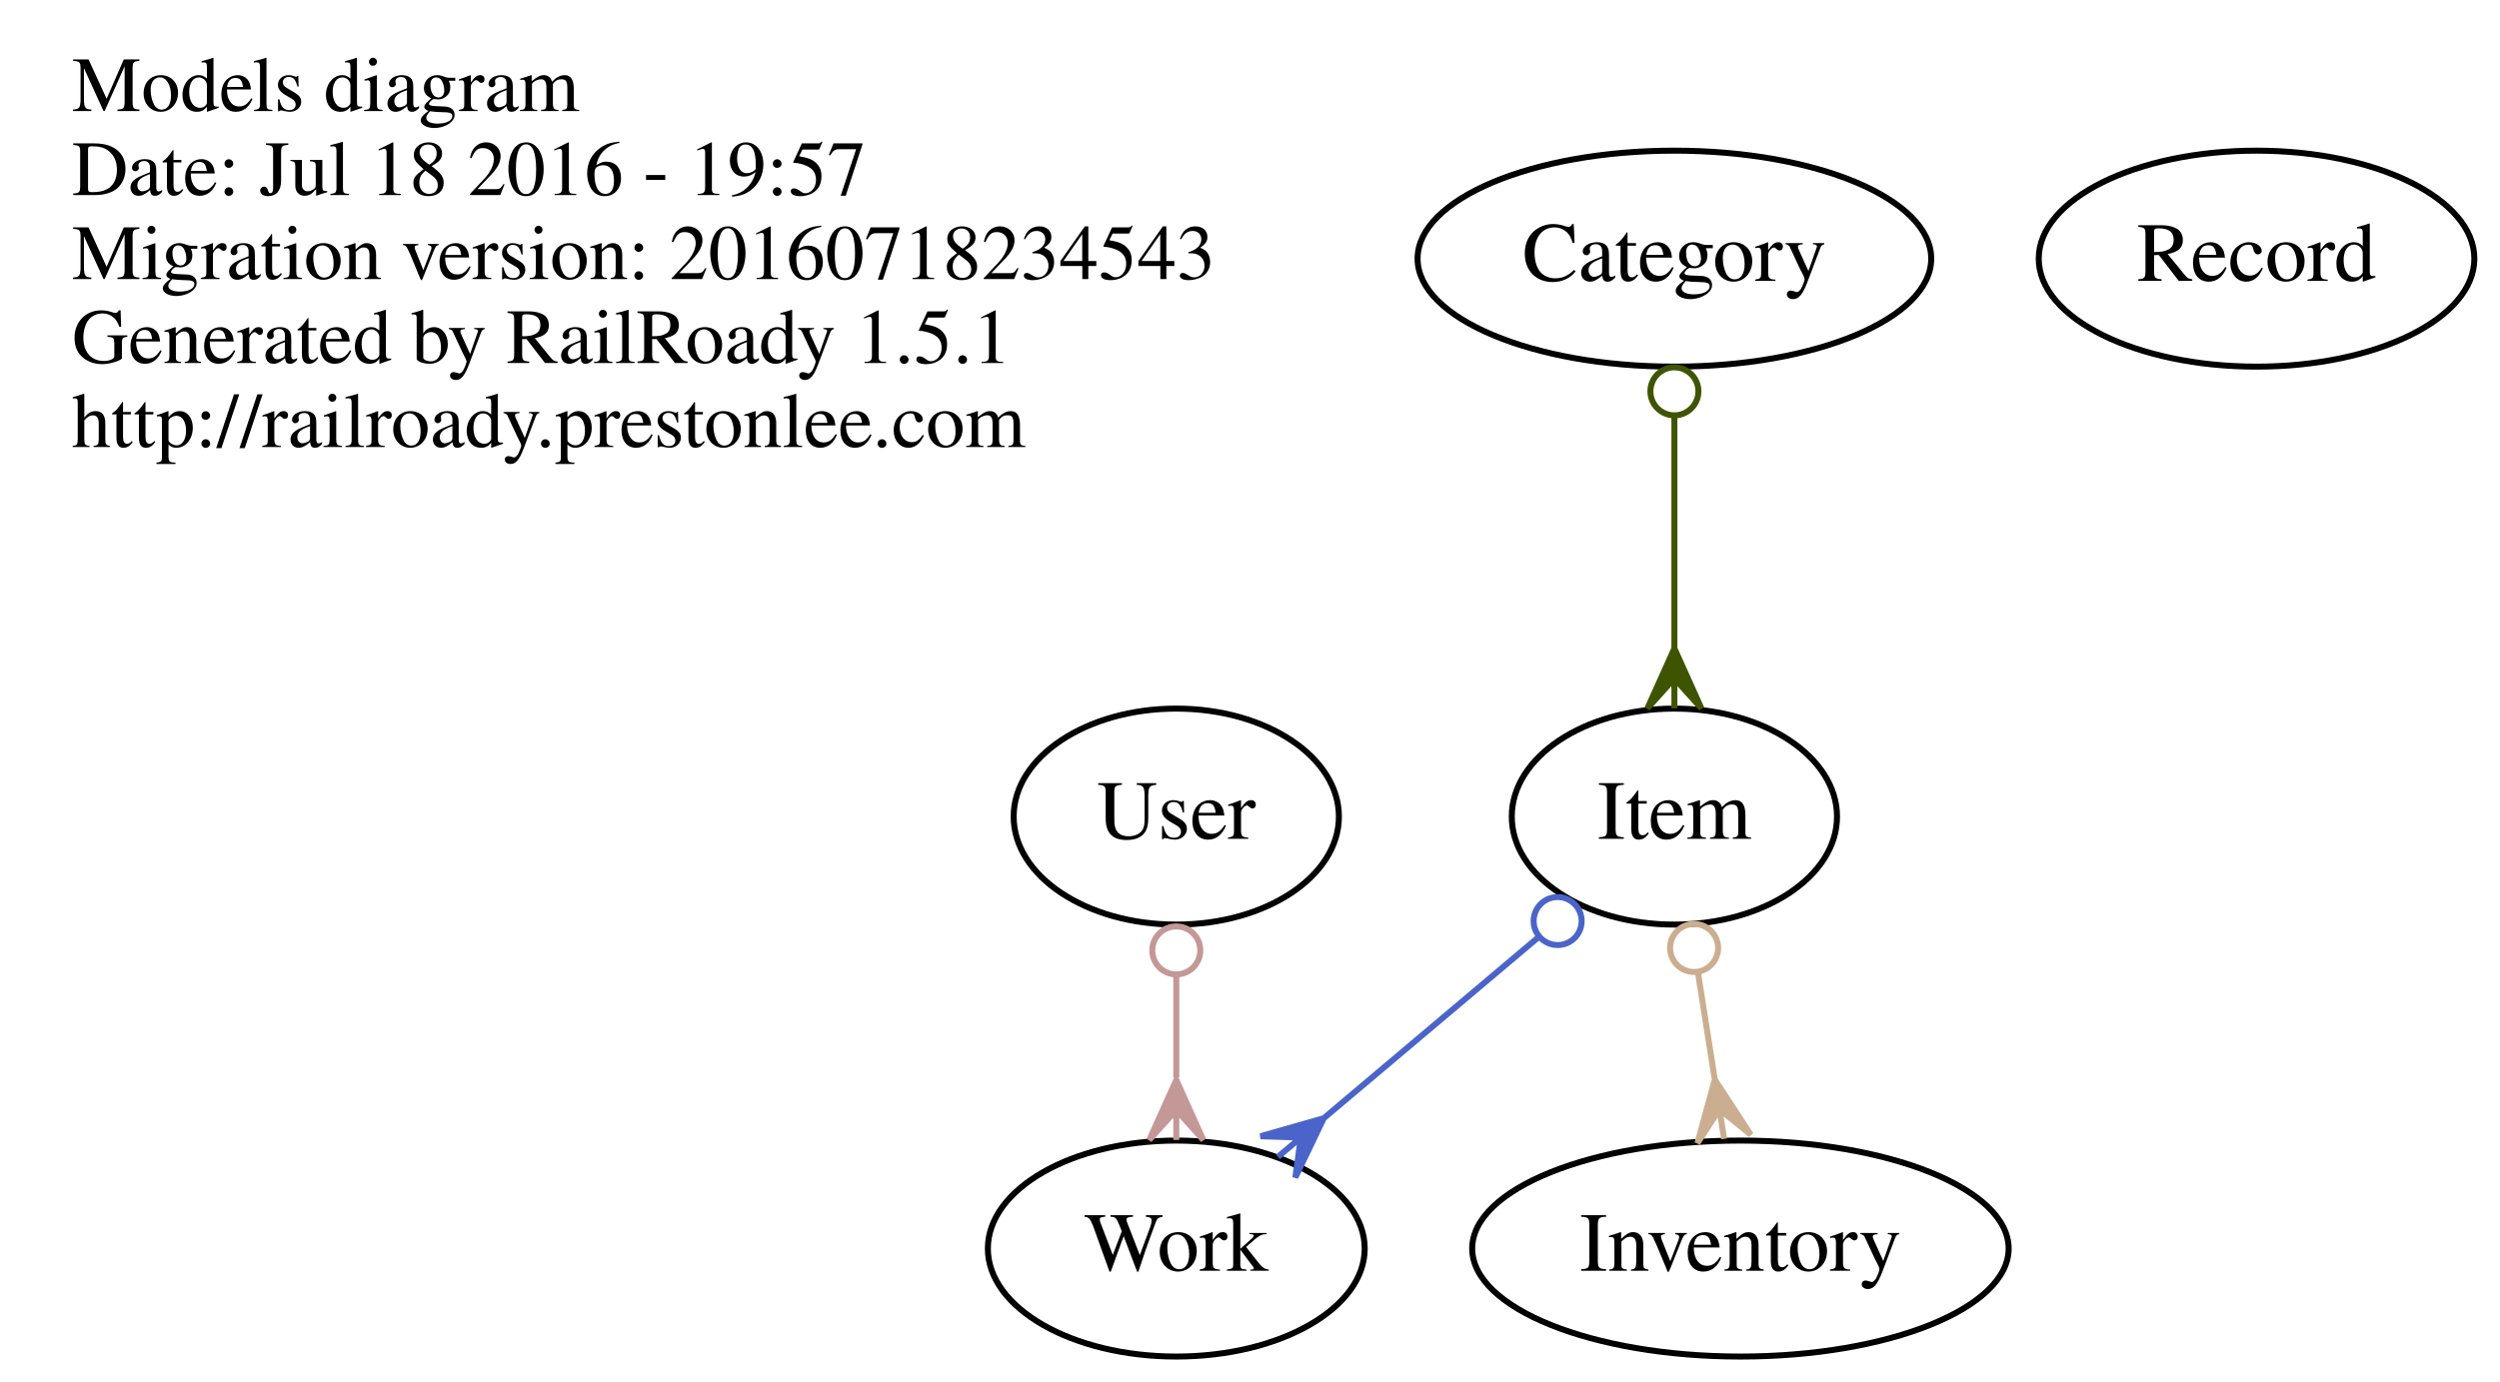
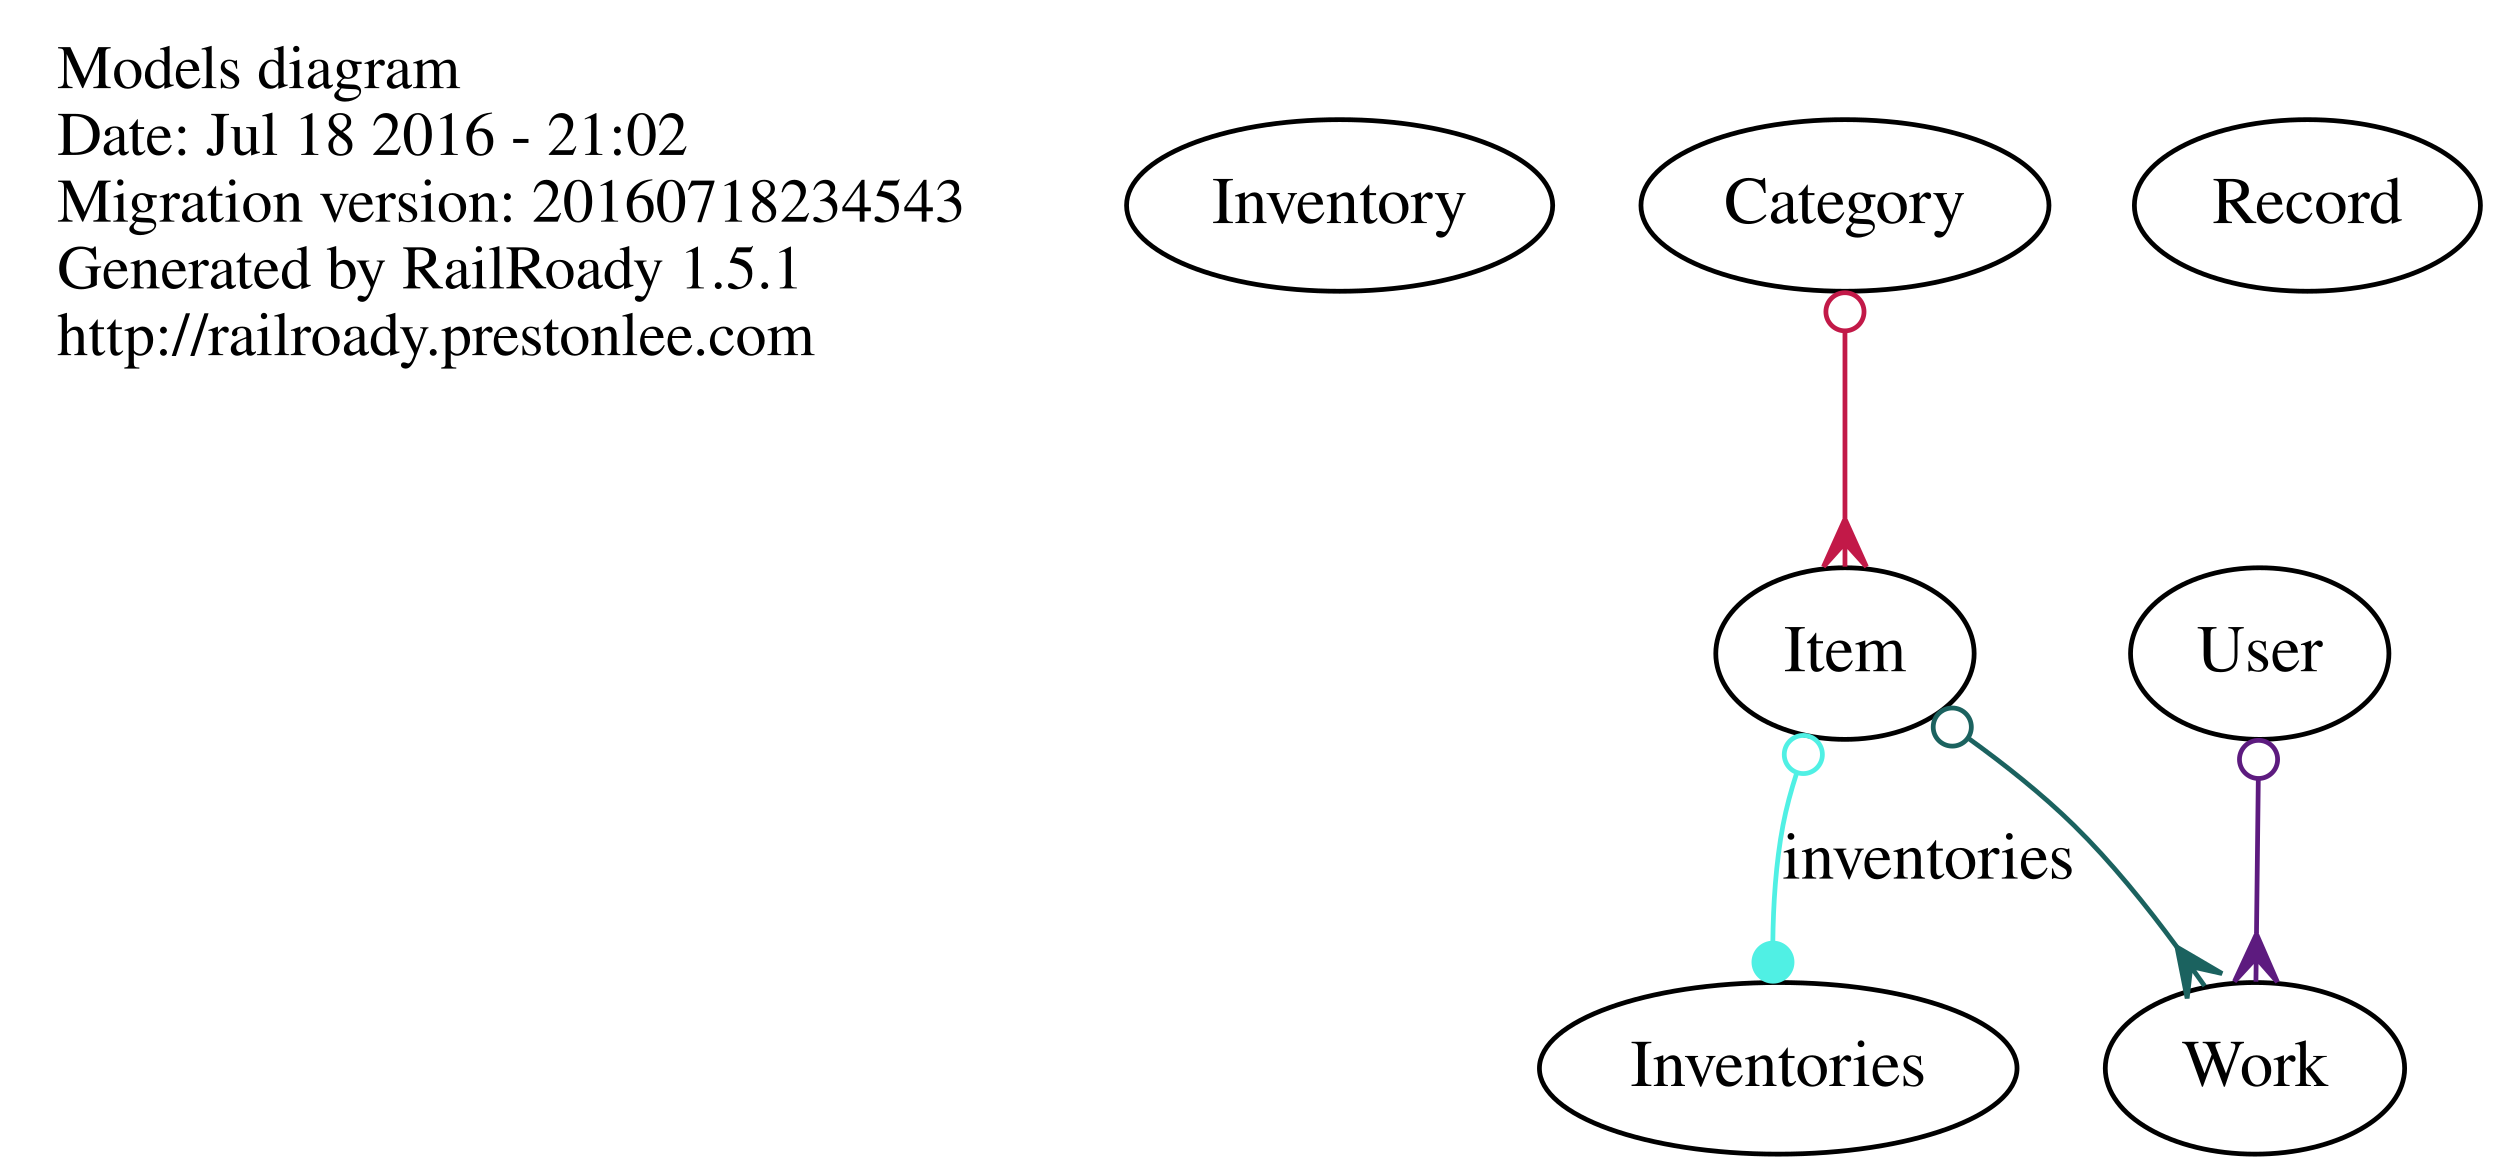
- <svg xmlns="http://www.w3.org/2000/svg" width="416pt" height="230pt" viewBox="0.00 0.00 416.40 230.00">
-   <g id="graph0" class="graph" transform="scale(1 1) rotate(0) translate(4 226)">
-     <polygon fill="none" stroke="none" points="-4,4 -4,-226 412.397,-226 412.397,4 -4,4" />
+ <svg xmlns="http://www.w3.org/2000/svg" width="524pt" height="246pt" viewBox="0.00 0.00 524.40 246.00">
+   <g id="graph0" class="graph" transform="scale(1 1) rotate(0) translate(4 242)">
+     <polygon fill="none" stroke="none" points="-4,4 -4,-242 520.397,-242 520.397,4 -4,4" />
    <g id="node1" class="node">
-       <text text-anchor="start" x="8" y="-207.6" font-family="Times,serif" font-size="13.00">Models diagram</text>
-       <text text-anchor="start" x="8" y="-193.6" font-family="Times,serif" font-size="13.00">Date: Jul 18 2016 - 19:57</text>
-       <text text-anchor="start" x="8" y="-179.6" font-family="Times,serif" font-size="13.00">Migration version: 20160718234543</text>
-       <text text-anchor="start" x="8" y="-165.6" font-family="Times,serif" font-size="13.00">Generated by RailRoady 1.5.1</text>
-       <text text-anchor="start" x="8" y="-151.6" font-family="Times,serif" font-size="13.00">http://railroady.prestonlee.com</text>
+       <text text-anchor="start" x="8" y="-223.6" font-family="Times,serif" font-size="13.00">Models diagram</text>
+       <text text-anchor="start" x="8" y="-209.6" font-family="Times,serif" font-size="13.00">Date: Jul 18 2016 - 21:02</text>
+       <text text-anchor="start" x="8" y="-195.6" font-family="Times,serif" font-size="13.00">Migration version: 20160718234543</text>
+       <text text-anchor="start" x="8" y="-181.6" font-family="Times,serif" font-size="13.00">Generated by RailRoady 1.5.1</text>
+       <text text-anchor="start" x="8" y="-167.6" font-family="Times,serif" font-size="13.00">http://railroady.prestonlee.com</text>
    </g>
    <g id="node2" class="node">
-       <ellipse fill="none" stroke="black" cx="286" cy="-18" rx="44.693" ry="18" />
-       <text text-anchor="middle" x="286" y="-14.3" font-family="Times,serif" font-size="14.00">Inventory</text>
+       <ellipse fill="none" stroke="black" cx="277" cy="-199" rx="44.693" ry="18" />
+       <text text-anchor="middle" x="277" y="-195.3" font-family="Times,serif" font-size="14.00">Inventory</text>
    </g>
    <g id="node3" class="node">
-       <ellipse fill="none" stroke="black" cx="192" cy="-18" rx="31.396" ry="18" />
-       <text text-anchor="middle" x="192" y="-14.3" font-family="Times,serif" font-size="14.00">Work</text>
+       <ellipse fill="none" stroke="black" cx="469" cy="-18" rx="31.396" ry="18" />
+       <text text-anchor="middle" x="469" y="-14.3" font-family="Times,serif" font-size="14.00">Work</text>
    </g>
    <g id="node4" class="node">
-       <ellipse fill="none" stroke="black" cx="275" cy="-90" rx="27.097" ry="18" />
-       <text text-anchor="middle" x="275" y="-86.3" font-family="Times,serif" font-size="14.00">Item</text>
+       <ellipse fill="none" stroke="black" cx="383" cy="-105" rx="27.097" ry="18" />
+       <text text-anchor="middle" x="383" y="-101.3" font-family="Times,serif" font-size="14.00">Item</text>
+     </g>
+     <g id="edge2" class="edge">
+       <path fill="none" stroke="#1b625f" d="M408.927,-87.194C416.411,-81.801 424.346,-75.523 431,-69 438.825,-61.329 446.362,-51.975 452.632,-43.442" />
+       <ellipse fill="none" stroke="#1b625f" cx="405.508" cy="-89.587" rx="4" ry="4" />
+       <polygon fill="#1b625f" stroke="#1b625f" points="452.646,-43.423 462.11,-37.884 455.544,-39.349 458.443,-35.275 458.443,-35.275 458.443,-35.275 455.544,-39.349 454.777,-32.666 452.646,-43.423 452.646,-43.423" />
+     </g>
+     <g id="node8" class="node">
+       <ellipse fill="none" stroke="black" cx="369" cy="-18" rx="50.091" ry="18" />
+       <text text-anchor="middle" x="369" y="-14.3" font-family="Times,serif" font-size="14.00">Inventories</text>
    </g>
    <g id="edge1" class="edge">
-       <path fill="none" stroke="#cbae8f" d="M278.931,-63.987C279.832,-58.249 280.795,-52.121 281.711,-46.293" />
-       <ellipse fill="none" stroke="#cbae8f" cx="278.284" cy="-68.103" rx="4" ry="4" />
-       <polygon fill="#cbae8f" stroke="#cbae8f" points="281.733,-46.154 287.731,-36.974 282.509,-41.215 283.285,-36.275 283.285,-36.275 283.285,-36.275 282.509,-41.215 278.84,-35.577 281.733,-46.154 281.733,-46.154" />
-     </g>
-     <g id="edge2" class="edge">
-       <path fill="none" stroke="#4a64c9" d="M252.197,-69.769C241.189,-60.485 227.963,-49.33 216.715,-39.844" />
-       <ellipse fill="none" stroke="#4a64c9" cx="255.544" cy="-72.591" rx="4" ry="4" />
-       <polygon fill="#4a64c9" stroke="#4a64c9" points="216.578,-39.729 211.835,-29.842 212.756,-36.505 208.934,-33.282 208.934,-33.282 208.934,-33.282 212.756,-36.505 206.033,-36.722 216.578,-39.729 216.578,-39.729" />
+       <path fill="none" stroke="#50f0e4" d="M372.876,-79.947C371.705,-76.333 370.686,-72.608 370,-69 368.5,-61.107 367.954,-52.388 367.868,-44.471" />
+       <ellipse fill="none" stroke="#50f0e4" cx="374.264" cy="-83.826" rx="4" ry="4" />
+       <ellipse fill="#50f0e4" stroke="#50f0e4" cx="367.9" cy="-40.271" rx="4" ry="4" />
+       <text text-anchor="middle" x="400.5" y="-57.8" font-family="Times,serif" font-size="14.00">inventories</text>
    </g>
    <g id="node5" class="node">
-       <ellipse fill="none" stroke="black" cx="275" cy="-183" rx="42.793" ry="18" />
-       <text text-anchor="middle" x="275" y="-179.3" font-family="Times,serif" font-size="14.00">Category</text>
+       <ellipse fill="none" stroke="black" cx="383" cy="-199" rx="42.793" ry="18" />
+       <text text-anchor="middle" x="383" y="-195.3" font-family="Times,serif" font-size="14.00">Category</text>
    </g>
    <g id="edge3" class="edge">
-       <path fill="none" stroke="#3f5401" d="M275,-156.729C275,-144.725 275,-130.362 275,-118.129" />
-       <ellipse fill="none" stroke="#3f5401" cx="275" cy="-160.884" rx="4" ry="4" />
-       <polygon fill="#3f5401" stroke="#3f5401" points="275,-118.04 279.5,-108.04 275,-113.04 275,-108.04 275,-108.04 275,-108.04 275,-113.04 270.5,-108.04 275,-118.04 275,-118.04" />
+       <path fill="none" stroke="#c21948" d="M383,-172.451C383,-160.315 383,-145.795 383,-133.427" />
+       <ellipse fill="none" stroke="#c21948" cx="383" cy="-176.696" rx="4" ry="4" />
+       <polygon fill="#c21948" stroke="#c21948" points="383,-133.227 387.5,-123.227 383,-128.227 383,-123.227 383,-123.227 383,-123.227 383,-128.227 378.5,-123.227 383,-133.227 383,-133.227" />
    </g>
    <g id="node6" class="node">
-       <ellipse fill="none" stroke="black" cx="372" cy="-183" rx="36.294" ry="18" />
-       <text text-anchor="middle" x="372" y="-179.3" font-family="Times,serif" font-size="14.00">Record</text>
+       <ellipse fill="none" stroke="black" cx="480" cy="-199" rx="36.294" ry="18" />
+       <text text-anchor="middle" x="480" y="-195.3" font-family="Times,serif" font-size="14.00">Record</text>
    </g>
    <g id="node7" class="node">
-       <ellipse fill="none" stroke="black" cx="192" cy="-90" rx="27.097" ry="18" />
-       <text text-anchor="middle" x="192" y="-86.3" font-family="Times,serif" font-size="14.00">User</text>
+       <ellipse fill="none" stroke="black" cx="470" cy="-105" rx="27.097" ry="18" />
+       <text text-anchor="middle" x="470" y="-101.3" font-family="Times,serif" font-size="14.00">User</text>
    </g>
    <g id="edge4" class="edge">
-       <path fill="none" stroke="#c39897" d="M192,-63.64C192,-58.063 192,-52.132 192,-46.476" />
-       <ellipse fill="none" stroke="#c39897" cx="192" cy="-67.697" rx="4" ry="4" />
-       <polygon fill="#c39897" stroke="#c39897" points="192,-46.104 196.5,-36.104 192,-41.104 192,-36.104 192,-36.104 192,-36.104 192,-41.104 187.5,-36.104 192,-46.104 192,-46.104" />
+       <path fill="none" stroke="#5d1b7f" d="M469.702,-78.694C469.582,-68.512 469.444,-56.747 469.322,-46.367" />
+       <ellipse fill="none" stroke="#5d1b7f" cx="469.751" cy="-82.799" rx="4" ry="4" />
+       <polygon fill="#5d1b7f" stroke="#5d1b7f" points="469.32,-46.175 473.702,-36.123 469.261,-41.175 469.202,-36.175 469.202,-36.175 469.202,-36.175 469.261,-41.175 464.702,-36.228 469.32,-46.175 469.32,-46.175" />
    </g>
  </g>
</svg>
